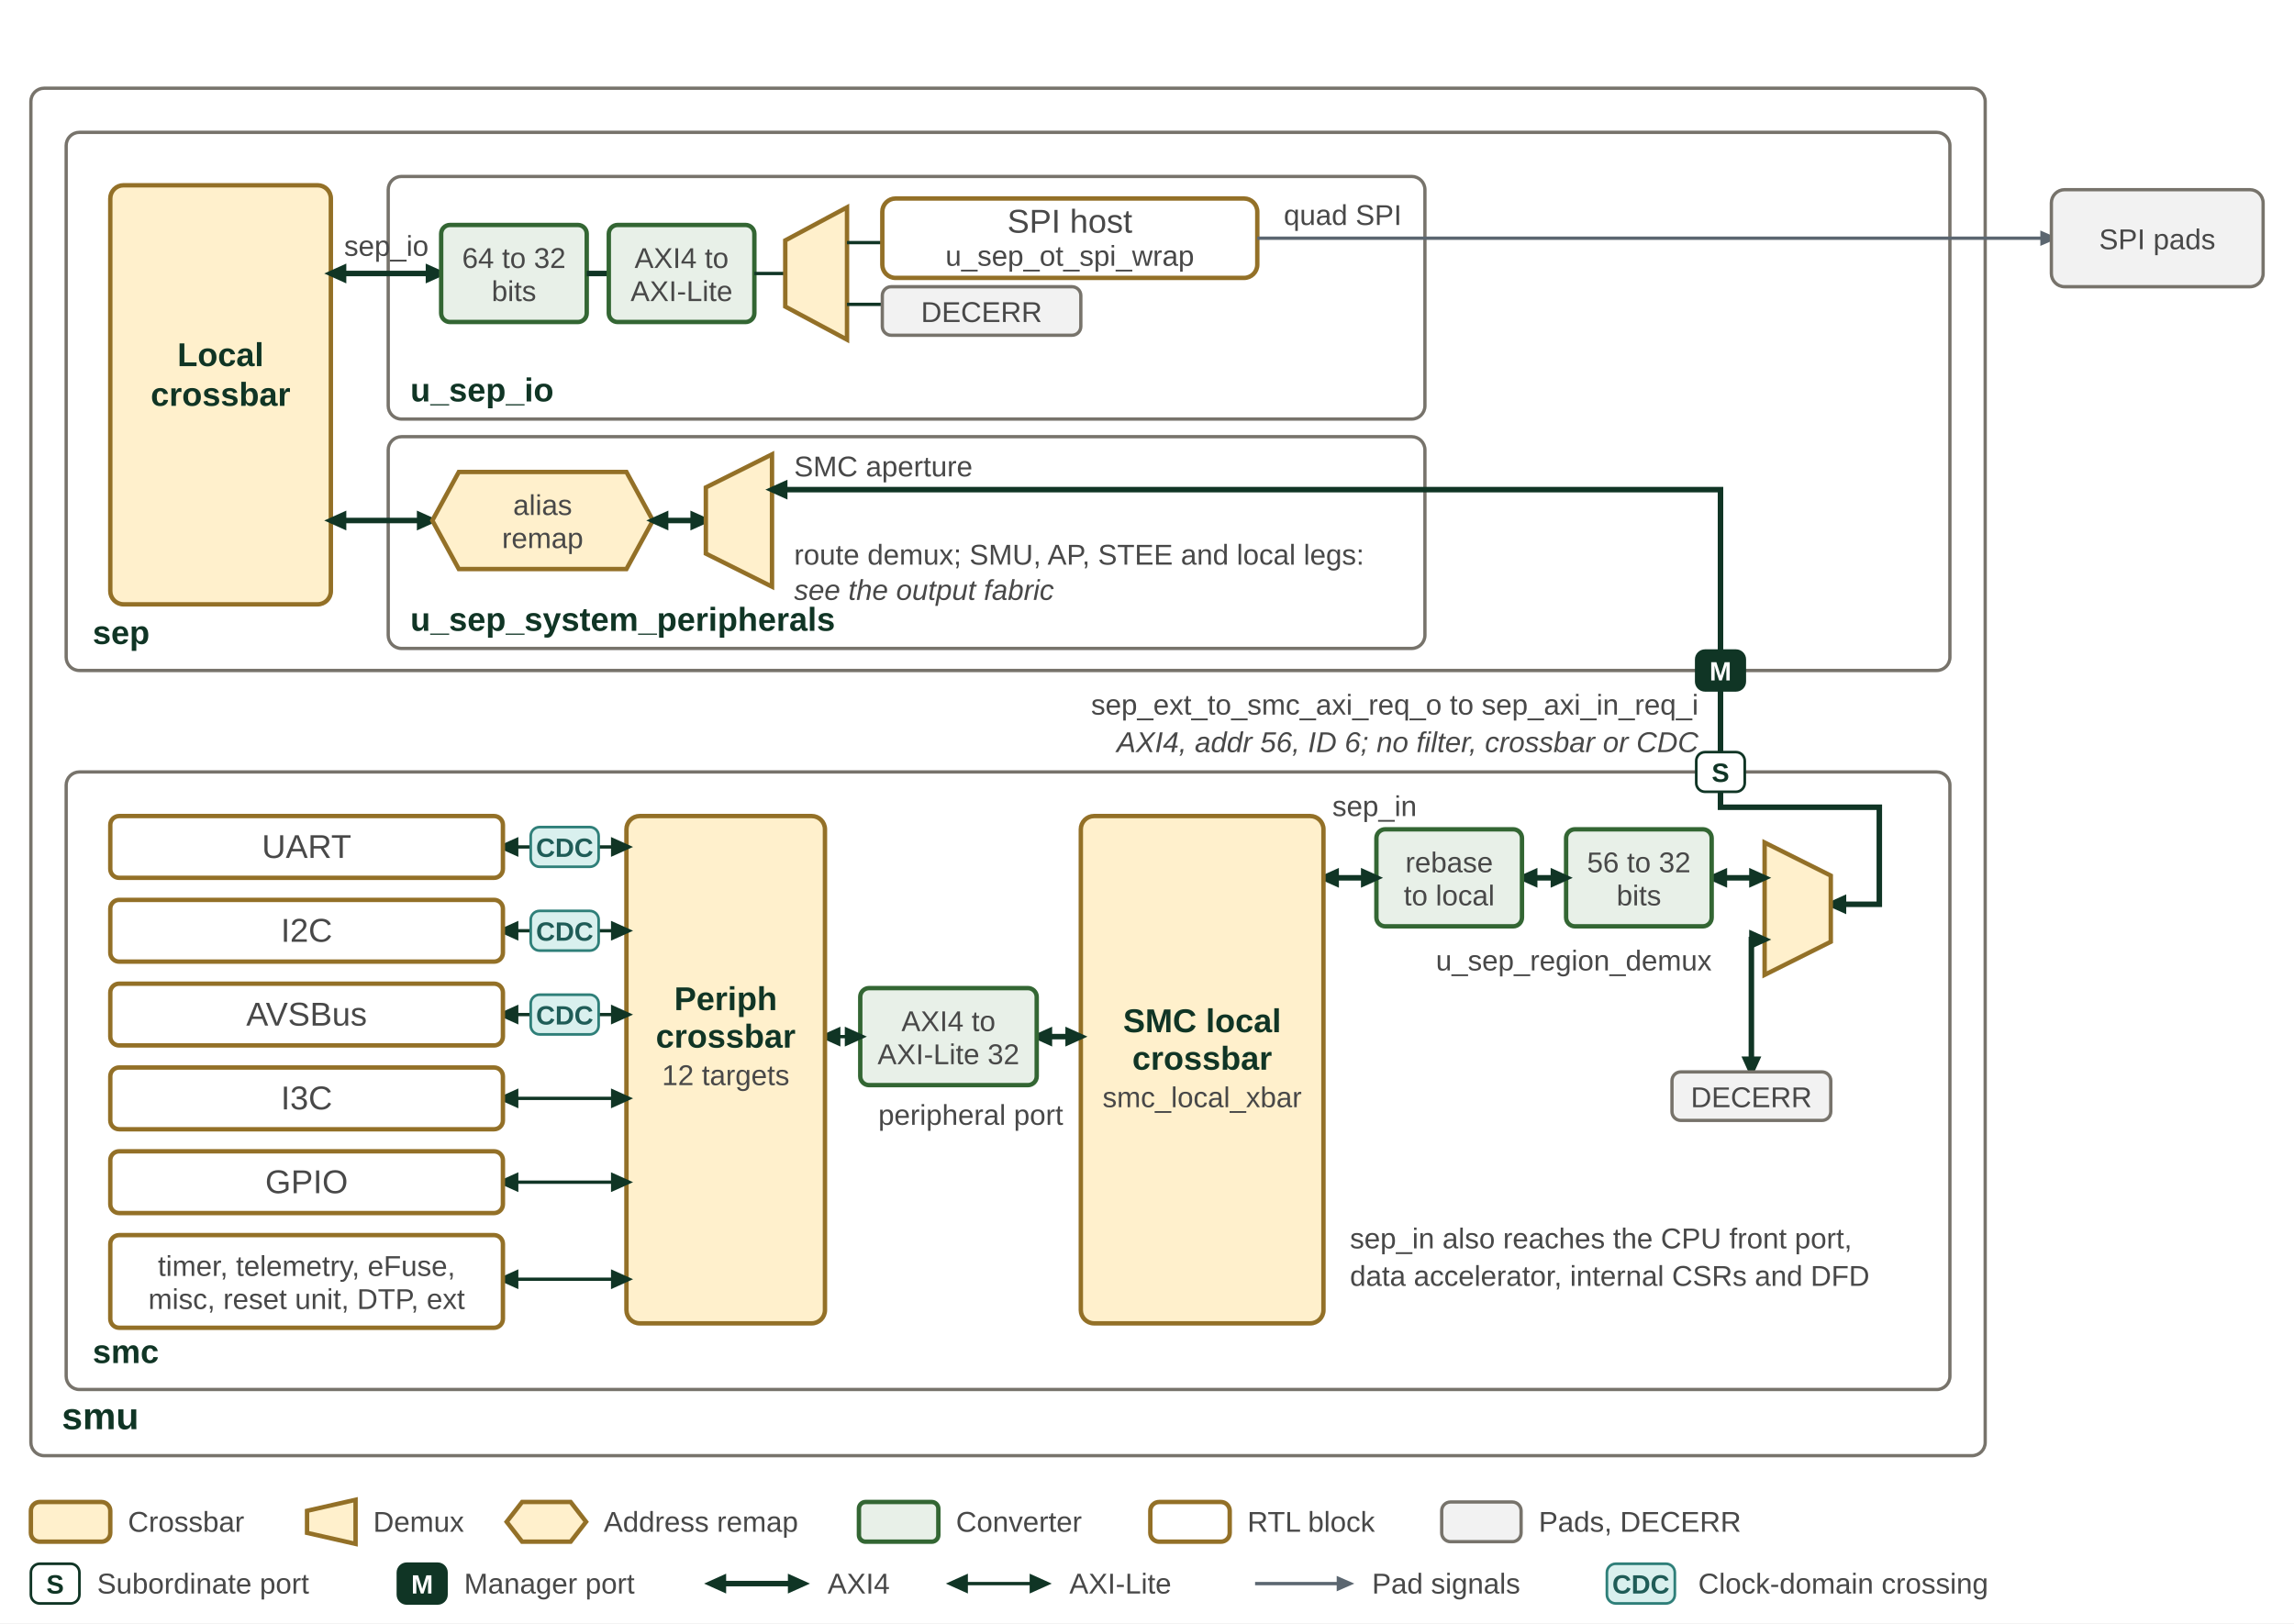
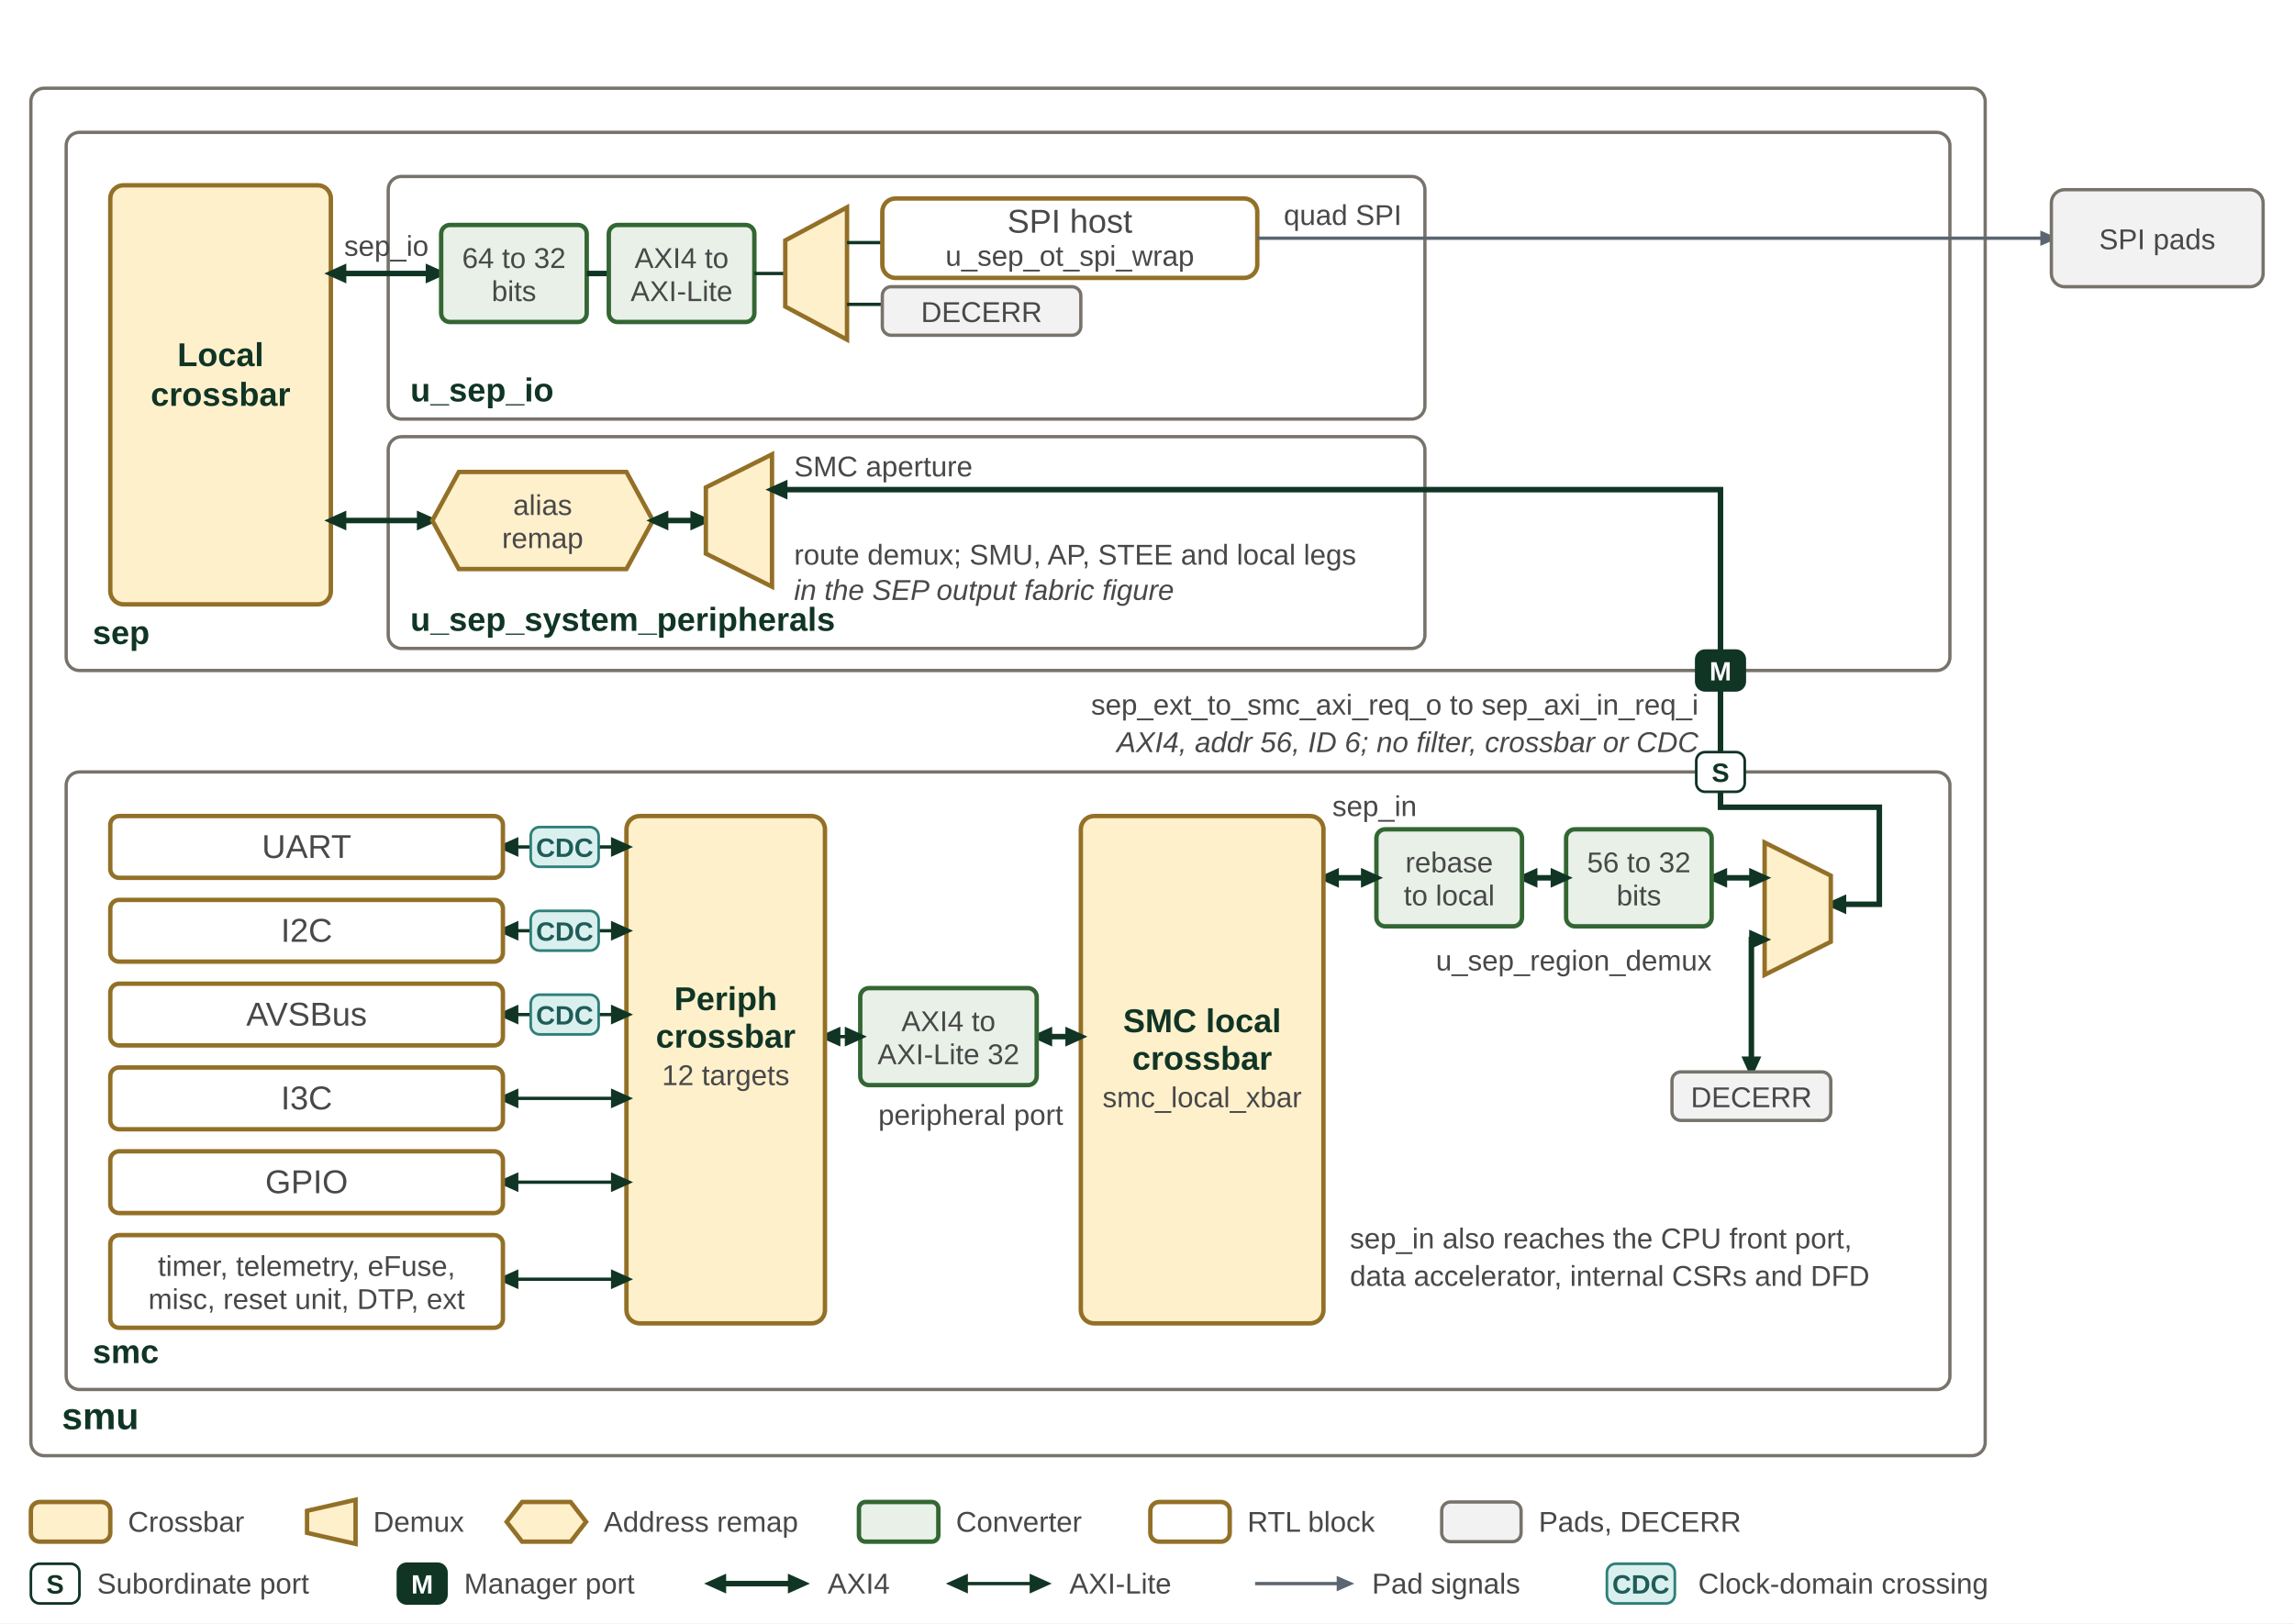
<svg xmlns="http://www.w3.org/2000/svg" width="1040" height="736" viewBox="0 0 1040 736" role="img" aria-labelledby="title desc">
  <defs>
    <marker id="ae" markerUnits="userSpaceOnUse" markerWidth="10" markerHeight="9" refX="7" refY="4.5" orient="auto">
      <path d="M0,0 L10,4.5 L0,9 Z" fill="#103525" />
    </marker>
    <marker id="as" markerUnits="userSpaceOnUse" markerWidth="10" markerHeight="9" refX="3" refY="4.5" orient="auto">
      <path d="M10,0 L0,4.5 L10,9 Z" fill="#103525" />
    </marker>
    <marker id="ge" markerUnits="userSpaceOnUse" markerWidth="8" markerHeight="7" refX="5" refY="3.5" orient="auto">
      <path d="M0,0 L8,3.5 L0,7 Z" fill="#5b6670" />
    </marker>
    <marker id="gs" markerUnits="userSpaceOnUse" markerWidth="8" markerHeight="7" refX="3" refY="3.5" orient="auto">
      <path d="M8,0 L0,3.5 L8,7 Z" fill="#5b6670" />
    </marker>
    <marker id="je" markerUnits="userSpaceOnUse" markerWidth="8" markerHeight="7" refX="5" refY="3.5" orient="auto">
      <path d="M0,0 L8,3.5 L0,7 Z" fill="#42759b" />
    </marker>
    <marker id="js" markerUnits="userSpaceOnUse" markerWidth="8" markerHeight="7" refX="3" refY="3.5" orient="auto">
      <path d="M8,0 L0,3.5 L8,7 Z" fill="#42759b" />
    </marker>
    <marker id="m-smu" markerUnits="userSpaceOnUse" markerWidth="8" markerHeight="7" refX="5" refY="3.5" orient="auto">
      <path d="M0,0 L8,3.5 L0,7 Z" fill="#103525" />
    </marker>
    <marker id="m-ref" markerUnits="userSpaceOnUse" markerWidth="8" markerHeight="7" refX="5" refY="3.5" orient="auto">
      <path d="M0,0 L8,3.5 L0,7 Z" fill="#2f7f79" />
    </marker>
    <marker id="m-per" markerUnits="userSpaceOnUse" markerWidth="8" markerHeight="7" refX="5" refY="3.5" orient="auto">
      <path d="M0,0 L8,3.5 L0,7 Z" fill="#937027" />
    </marker>
    <marker id="m-tel" markerUnits="userSpaceOnUse" markerWidth="8" markerHeight="7" refX="5" refY="3.5" orient="auto">
      <path d="M0,0 L8,3.5 L0,7 Z" fill="#664488" />
    </marker>
    <marker id="m-wdt" markerUnits="userSpaceOnUse" markerWidth="8" markerHeight="7" refX="5" refY="3.5" orient="auto">
      <path d="M0,0 L8,3.5 L0,7 Z" fill="#77736b" />
    </marker>
    <marker id="m-rosc" markerUnits="userSpaceOnUse" markerWidth="8" markerHeight="7" refX="5" refY="3.5" orient="auto">
      <path d="M0,0 L8,3.5 L0,7 Z" fill="#336633" />
    </marker>
    <marker id="m-jtag" markerUnits="userSpaceOnUse" markerWidth="8" markerHeight="7" refX="5" refY="3.5" orient="auto">
      <path d="M0,0 L8,3.5 L0,7 Z" fill="#42759b" />
    </marker>
    <marker id="m-spi" markerUnits="userSpaceOnUse" markerWidth="8" markerHeight="7" refX="5" refY="3.5" orient="auto">
      <path d="M0,0 L8,3.5 L0,7 Z" fill="#5b6670" />
    </marker>
    <marker id="m-slate" markerUnits="userSpaceOnUse" markerWidth="8" markerHeight="7" refX="5" refY="3.5" orient="auto">
      <path d="M0,0 L8,3.5 L0,7 Z" fill="#5b6670" />
    </marker>
    <marker id="m-pg" markerUnits="userSpaceOnUse" markerWidth="8" markerHeight="7" refX="5" refY="3.5" orient="auto">
      <path d="M0,0 L8,3.5 L0,7 Z" fill="#336633" />
    </marker>
    <style>
text { font-family: Arial, sans-serif; font-size: 15px; fill: #484848; }
.t { fill: #484848; }
.b { font-size: 17px; font-weight: bold; fill: #103525; }
.bs { font-size: 15px; font-weight: bold; fill: #103525; }
.h { font-size: 22px; font-weight: bold; fill: #103525; }
.s { font-size: 13px; fill: #484848; }
.si { font-size: 13px; font-style: italic; fill: #484848; }
.pmt { font-size: 12px; font-weight: bold; fill: #ffffff; }
.pst { font-size: 12px; font-weight: bold; fill: #103525; }
.pjt { font-size: 12px; font-weight: bold; fill: #1d4b6e; }
.pct { font-size: 12px; font-weight: bold; fill: #1f5c57; }
.pm { fill: #103525; stroke: #103525; stroke-width: 1.2; }
.ps { fill: #ffffff; stroke: #103525; stroke-width: 1.2; }
.pj { fill: #e8f3ff; stroke: #42759b; stroke-width: 1.2; }
.pc { fill: #d9f0ee; stroke: #2f7f79; stroke-width: 1.2; }
.smu { fill: #ffffff; stroke: #77736b; stroke-width: 1.5; }
.network { fill: #e8f0e8; stroke: #336633; stroke-width: 2; }
.fabric { fill: #fff0cc; stroke: #937027; stroke-width: 2; }
.core { fill: #ffffff; stroke: #937027; stroke-width: 2; }
.future { fill: #ffffff; stroke: #937027; stroke-width: 2; }
.nostroke { stroke: none; }
.fut { fill: none; stroke-dasharray: 7 5; }
.opt { stroke-dasharray: 7 5; }
.hatch { fill: none; stroke: #103525; stroke-opacity: 0.16; stroke-width: 1.2; }
.external { fill: #f2f2f2; stroke: #77736b; stroke-width: 1.5; }
.axi { fill: none; stroke: #103525; stroke-width: 2.5; marker-start: url(#as); marker-end: url(#ae); }
.axio { fill: none; stroke: #103525; stroke-width: 2.5; stroke-dasharray: 8 5; marker-start: url(#as); marker-end: url(#ae); }
.sig { fill: none; stroke: #5b6670; stroke-width: 1.5; marker-start: url(#gs); marker-end: url(#ge); }
.sigo { fill: none; stroke: #5b6670; stroke-width: 1.5; marker-end: url(#ge); }
.jtag { fill: none; stroke: #42759b; stroke-width: 1.8; marker-end: url(#je); }
.jtagb { fill: none; stroke: #42759b; stroke-width: 1.8; marker-start: url(#js); marker-end: url(#je); }
.sigplain { fill: none; stroke: #5b6670; stroke-width: 1.5; }
.n-smu { fill: none; stroke: #103525; stroke-width: 2.5; }
.a-smu { fill: none; stroke: #103525; stroke-width: 2.5; marker-end: url(#m-smu); }
.n-ref { fill: none; stroke: #2f7f79; stroke-width: 1.8; }
.a-ref { fill: none; stroke: #2f7f79; stroke-width: 1.8; marker-end: url(#m-ref); }
.n-per { fill: none; stroke: #937027; stroke-width: 1.8; }
.a-per { fill: none; stroke: #937027; stroke-width: 1.8; marker-end: url(#m-per); }
.n-tel { fill: none; stroke: #664488; stroke-width: 1.8; }
.a-tel { fill: none; stroke: #664488; stroke-width: 1.8; marker-end: url(#m-tel); }
.n-wdt { fill: none; stroke: #77736b; stroke-width: 1.8; }
.a-wdt { fill: none; stroke: #77736b; stroke-width: 1.8; marker-end: url(#m-wdt); }
.n-rosc { fill: none; stroke: #336633; stroke-width: 1.8; }
.a-rosc { fill: none; stroke: #336633; stroke-width: 1.8; marker-end: url(#m-rosc); }
.n-jtag { fill: none; stroke: #42759b; stroke-width: 1.8; }
.a-jtag { fill: none; stroke: #42759b; stroke-width: 1.8; marker-end: url(#m-jtag); }
.n-spi { fill: none; stroke: #5b6670; stroke-width: 1.8; }
.a-spi { fill: none; stroke: #5b6670; stroke-width: 1.8; marker-end: url(#m-spi); }
.n-slate { fill: none; stroke: #5b6670; stroke-width: 1.8; }
.a-slate { fill: none; stroke: #5b6670; stroke-width: 1.8; marker-end: url(#m-slate); }
.n-pg { fill: none; stroke: #336633; stroke-width: 1.8; }
.a-pg { fill: none; stroke: #336633; stroke-width: 1.8; marker-end: url(#m-pg); }
.axil { fill: none; stroke: #103525; stroke-width: 1.5; marker-start: url(#as); marker-end: url(#ae); }
.sigd { fill: none; stroke: #5b6670; stroke-width: 1.5; stroke-dasharray: 5 4; marker-end: url(#ge); }
.axin { fill: none; stroke: #103525; stroke-width: 2.5; }
.axis { fill: none; stroke: #103525; stroke-width: 2.5; marker-start: url(#as); }
.axie { fill: none; stroke: #103525; stroke-width: 2.5; marker-end: url(#ae); }
.axiln { fill: none; stroke: #103525; stroke-width: 1.5; }
</style>
  </defs>
  <rect width="1040" height="736" fill="#ffffff" />
  <rect class="smu" x="14" y="40" width="886" height="620" rx="6" />
  <text class="b" x="28" y="648" text-anchor="start">smu</text>
  <rect class="smu" x="30" y="60" width="854" height="244" rx="6" />
  <text class="bs" x="42" y="292" text-anchor="start">sep</text>
  <rect class="fabric" x="50" y="84" width="100" height="190" rx="6" />
  <text class="bs" x="100" y="166" text-anchor="middle">Local</text>
  <text class="bs" x="100" y="184" text-anchor="middle">crossbar</text>
  <rect class="smu" x="176" y="80" width="470" height="110" rx="6" />
  <text class="bs" x="186" y="182" text-anchor="start">u_sep_io</text>
  <path class="axi" d="M150,124 L200,124" />
  <text class="s" x="156" y="116" text-anchor="start">sep_io</text>
  <rect class="network" x="200" y="102" width="66" height="44" rx="4" />
  <text class="s" x="233" y="121.5" text-anchor="middle">64 to 32</text>
  <text class="s" x="233" y="136.5" text-anchor="middle">bits</text>
  <path class="axin" d="M266,124 L276,124" />
  <rect class="network" x="276" y="102" width="66" height="44" rx="4" />
  <text class="s" x="309" y="121.5" text-anchor="middle">AXI4 to</text>
  <text class="s" x="309" y="136.5" text-anchor="middle">AXI-Lite</text>
  <path class="axiln" d="M342,124 L356,124" />
  <path class="fabric" d="M356,109 L384,94 L384,154 L356,139 Z" />
  <path class="axiln" d="M384,110 L400,110" />
  <rect class="core" x="400" y="90" width="170" height="36" rx="6" />
  <text class="t" x="485" y="105.5" text-anchor="middle">SPI host</text>
  <text class="s" x="485" y="120.5" text-anchor="middle">u_sep_ot_spi_wrap</text>
  <path class="axiln" d="M384,138 L400,138" />
  <rect class="external" x="400" y="130" width="90" height="22" rx="4" />
  <text class="s" x="445" y="146" text-anchor="middle">DECERR</text>
  <path class="sigo" d="M570,108 L930,108" />
  <text class="s" x="582" y="102" text-anchor="start">quad SPI</text>
  <rect class="external" x="930" y="86" width="96" height="44" rx="6" />
  <text class="s" x="978" y="113" text-anchor="middle">SPI pads</text>
  <rect class="smu" x="176" y="198" width="470" height="96" rx="6" />
  <text class="bs" x="186" y="286" text-anchor="start">u_sep_system_peripherals</text>
  <path class="axi" d="M150,236 L196,236" />
  <path class="fabric" d="M208,214 L284,214 L296,236 L284,258 L208,258 L196,236 Z" />
  <text class="s" x="246" y="233.5" text-anchor="middle">alias</text>
  <text class="s" x="246" y="248.5" text-anchor="middle">remap</text>
  <path class="axi" d="M296,236 L320,236" />
  <path class="fabric" d="M320,221 L350,206 L350,266 L320,251 Z" />
-   <text class="s" x="360" y="256" text-anchor="start">route demux; SMU, AP, STEE and local legs:</text>
-   <text class="si" x="360" y="272" text-anchor="start">see the output fabric</text>
+   <text class="s" x="360" y="256" text-anchor="start">route demux; SMU, AP, STEE and local legs</text>
+   <text class="si" x="360" y="272" text-anchor="start">in the SEP output fabric figure</text>
  <path class="axi" d="M350,222 L780,222 L780,304" />
  <text class="s" x="360" y="216" text-anchor="start">SMC aperture</text>
  <path class="axin" d="M780,304 L780,350" />
  <text class="s" x="770" y="324" text-anchor="end">sep_ext_to_smc_axi_req_o to sep_axi_in_req_i</text>
  <text class="si" x="770" y="341" text-anchor="end">AXI4, addr 56, ID 6; no filter, crossbar or CDC</text>
  <rect class="smu" x="30" y="350" width="854" height="280" rx="6" />
  <text class="bs" x="42" y="618" text-anchor="start">smc</text>
  <path class="axi" d="M780,350 L780,366 L852,366 L852,410 L830,410" />
  <path class="fabric" d="M800,382 L830,397 L830,427 L800,442 Z" />
  <text class="s" x="776" y="440" text-anchor="end">u_sep_region_demux</text>
  <path class="axi" d="M800,398 L776,398" />
  <path class="axi" d="M800,426 L794,426 L794,486" />
  <rect class="external" x="758" y="486" width="72" height="22" rx="4" />
  <text class="s" x="794" y="502" text-anchor="middle">DECERR</text>
  <rect class="network" x="710" y="376" width="66" height="44" rx="4" />
  <text class="s" x="743" y="395.5" text-anchor="middle">56 to 32</text>
  <text class="s" x="743" y="410.5" text-anchor="middle">bits</text>
  <path class="axi" d="M710,398 L690,398" />
  <rect class="network" x="624" y="376" width="66" height="44" rx="4" />
  <text class="s" x="657" y="395.5" text-anchor="middle">rebase</text>
  <text class="s" x="657" y="410.5" text-anchor="middle">to local</text>
  <path class="axi" d="M624,398 L600,398" />
  <text class="s" x="604" y="370" text-anchor="start">sep_in</text>
  <rect class="fabric" x="490" y="370" width="110" height="230" rx="6" />
  <text class="bs" x="545" y="468" text-anchor="middle">SMC local</text>
  <text class="bs" x="545" y="485" text-anchor="middle">crossbar</text>
  <text class="s" x="545" y="502" text-anchor="middle">smc_local_xbar</text>
  <path class="axi" d="M490,470 L470,470" />
  <rect class="network" x="390" y="448" width="80" height="44" rx="4" />
  <text class="s" x="430" y="467.5" text-anchor="middle">AXI4 to</text>
  <text class="s" x="430" y="482.5" text-anchor="middle">AXI-Lite 32</text>
  <path class="axil" d="M390,470 L374,470" />
  <rect class="fabric" x="284" y="370" width="90" height="230" rx="6" />
  <text class="bs" x="329" y="458" text-anchor="middle">Periph</text>
  <text class="bs" x="329" y="475" text-anchor="middle">crossbar</text>
  <text class="s" x="329" y="492" text-anchor="middle">12 targets</text>
  <text class="s" x="482" y="510" text-anchor="end">peripheral port</text>
  <path class="axil" d="M284,384 L228,384" />
  <rect class="core" x="50" y="370" width="178" height="28" rx="4" />
  <text class="t" x="139" y="389" text-anchor="middle">UART</text>
  <path class="axil" d="M284,422 L228,422" />
  <rect class="core" x="50" y="408" width="178" height="28" rx="4" />
  <text class="t" x="139" y="427" text-anchor="middle">I2C</text>
  <path class="axil" d="M284,460 L228,460" />
  <rect class="core" x="50" y="446" width="178" height="28" rx="4" />
  <text class="t" x="139" y="465" text-anchor="middle">AVSBus</text>
  <path class="axil" d="M284,498 L228,498" />
  <rect class="core" x="50" y="484" width="178" height="28" rx="4" />
  <text class="t" x="139" y="503" text-anchor="middle">I3C</text>
  <path class="axil" d="M284,536 L228,536" />
  <rect class="core" x="50" y="522" width="178" height="28" rx="4" />
  <text class="t" x="139" y="541" text-anchor="middle">GPIO</text>
  <path class="axil" d="M284,580 L228,580" />
  <rect class="core" x="50" y="560" width="178" height="42" rx="4" />
  <text class="s" x="139" y="578.5" text-anchor="middle">timer, telemetry, eFuse,</text>
  <text class="s" x="139" y="593.5" text-anchor="middle">misc, reset unit, DTP, ext</text>
  <text class="s" x="612" y="566" text-anchor="start">sep_in also reaches the CPU front port,</text>
  <text class="s" x="612" y="583" text-anchor="start">data accelerator, internal CSRs and DFD</text>
  <rect class="fabric" x="14" y="681" width="36" height="18" rx="4" />
  <text class="s" x="58" y="694.5" text-anchor="start">Crossbar</text>
  <path class="fabric" d="M139.2,685 L161.2,680 L161.2,700 L139.2,695 Z" />
  <text class="s" x="169.2" y="694.5" text-anchor="start">Demux</text>
  <path class="fabric" d="M236.7,681 L258.7,681 L265.7,690 L258.7,699 L236.7,699 L229.7,690 Z" />
  <text class="s" x="273.7" y="694.5" text-anchor="start">Address remap</text>
  <rect class="network" x="389.4" y="681" width="36" height="18" rx="3" />
  <text class="s" x="433.4" y="694.5" text-anchor="start">Converter</text>
  <rect class="core" x="521.5" y="681" width="36" height="18" rx="4" />
  <text class="s" x="565.5" y="694.5" text-anchor="start">RTL block</text>
  <rect class="external" x="653.6" y="681" width="36" height="18" rx="4" />
  <text class="s" x="697.6" y="694.5" text-anchor="start">Pads, DECERR</text>
  <text class="s" x="44" y="722.5" text-anchor="start">Subordinate port</text>
  <text class="s" x="210.4" y="722.5" text-anchor="start">Manager port</text>
  <path class="axi" d="M322.2,718 L364.2,718" />
  <text class="s" x="375.2" y="722.5" text-anchor="start">AXI4</text>
  <path class="axil" d="M431.8,718 L473.8,718" />
  <text class="s" x="484.8" y="722.5" text-anchor="start">AXI-Lite</text>
  <path class="sigo" d="M569.0,718 L611.0,718" />
  <text class="s" x="622" y="722.5" text-anchor="start">Pad signals</text>
  <text class="s" x="769.9" y="722.5" text-anchor="start">Clock-domain crossing</text>
  <rect class="pm" x="769.0" y="295.0" width="22" height="18" rx="4" />
  <text class="pmt" x="780" y="308.5" text-anchor="middle">M</text>
  <rect class="ps" x="769.0" y="341.0" width="22" height="18" rx="4" />
  <text class="pst" x="780" y="354.5" text-anchor="middle">S</text>
  <rect class="pc" x="240.6" y="375.0" width="30.8" height="18" rx="4" />
  <text class="pct" x="256" y="388.5" text-anchor="middle">CDC</text>
  <rect class="pc" x="240.6" y="413.0" width="30.8" height="18" rx="4" />
  <text class="pct" x="256" y="426.5" text-anchor="middle">CDC</text>
  <rect class="pc" x="240.6" y="451.0" width="30.8" height="18" rx="4" />
  <text class="pct" x="256" y="464.5" text-anchor="middle">CDC</text>
  <rect class="ps" x="14.0" y="709.0" width="22" height="18" rx="4" />
  <text class="pst" x="25" y="722.5" text-anchor="middle">S</text>
  <rect class="pm" x="180.4" y="709.0" width="22" height="18" rx="4" />
  <text class="pmt" x="191.4" y="722.5" text-anchor="middle">M</text>
  <rect class="pc" x="728.5" y="709.0" width="30.8" height="18" rx="4" />
  <text class="pct" x="743.9" y="722.5" text-anchor="middle">CDC</text>
</svg>
